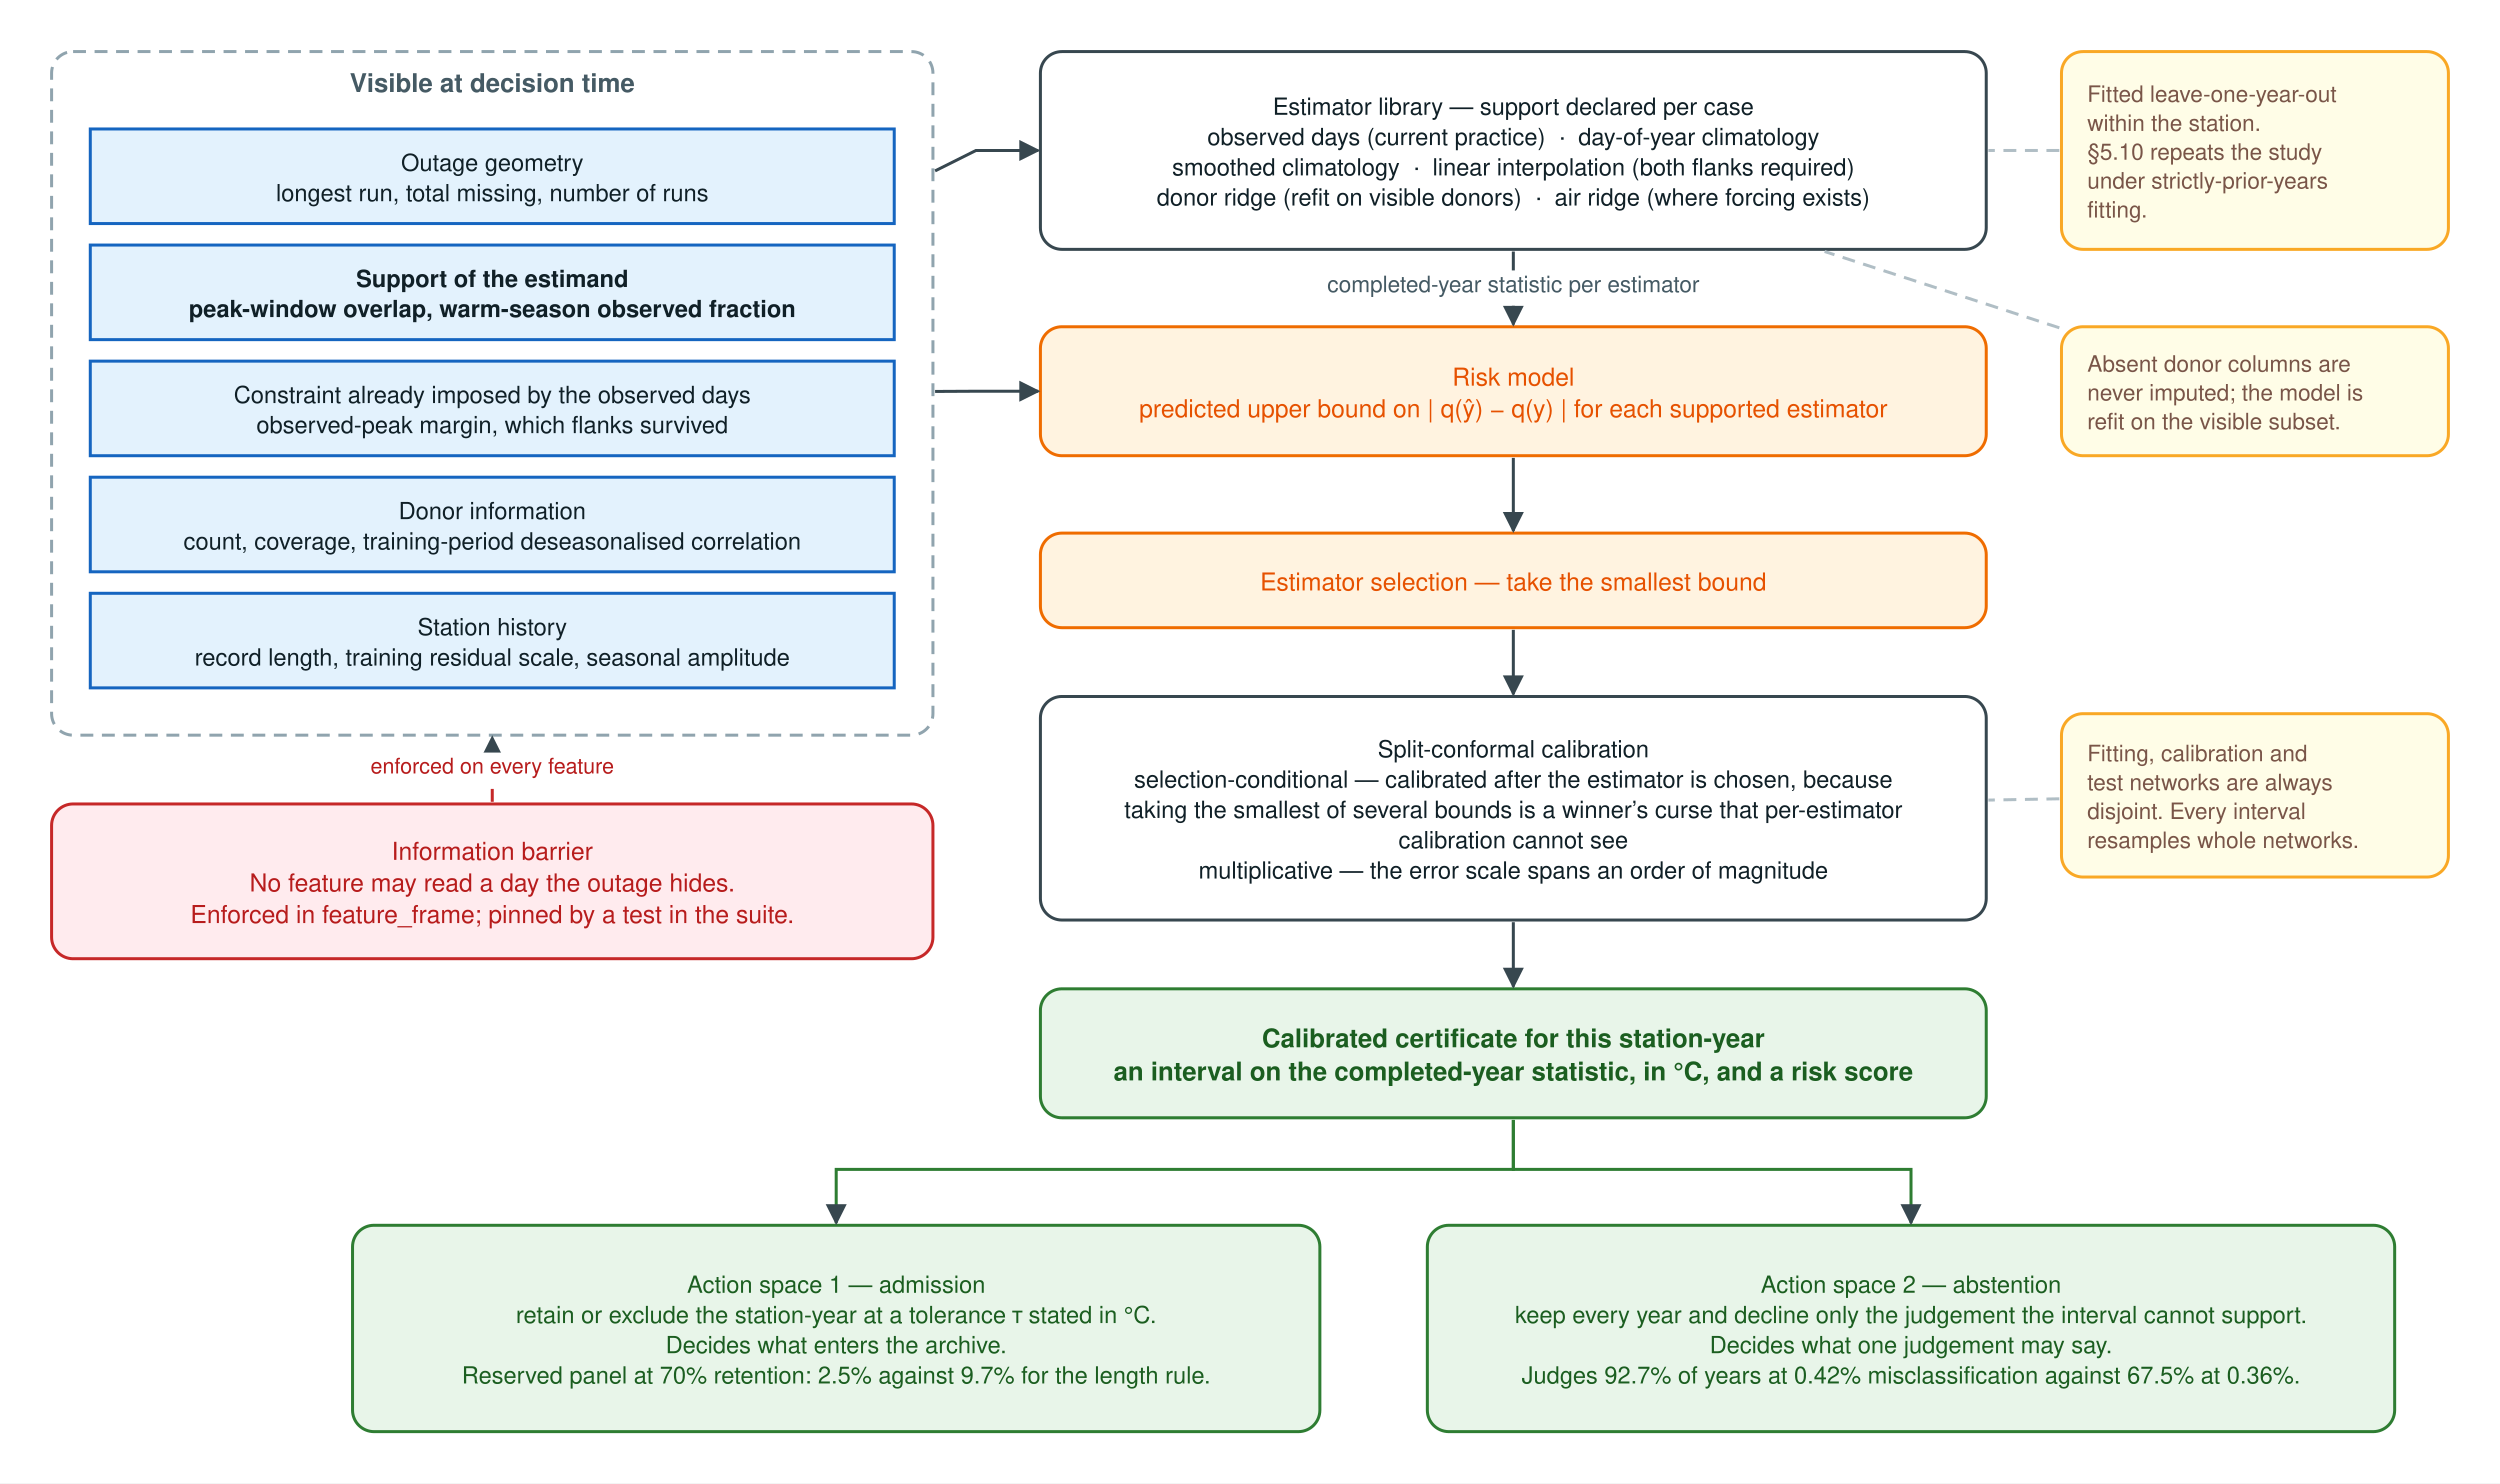
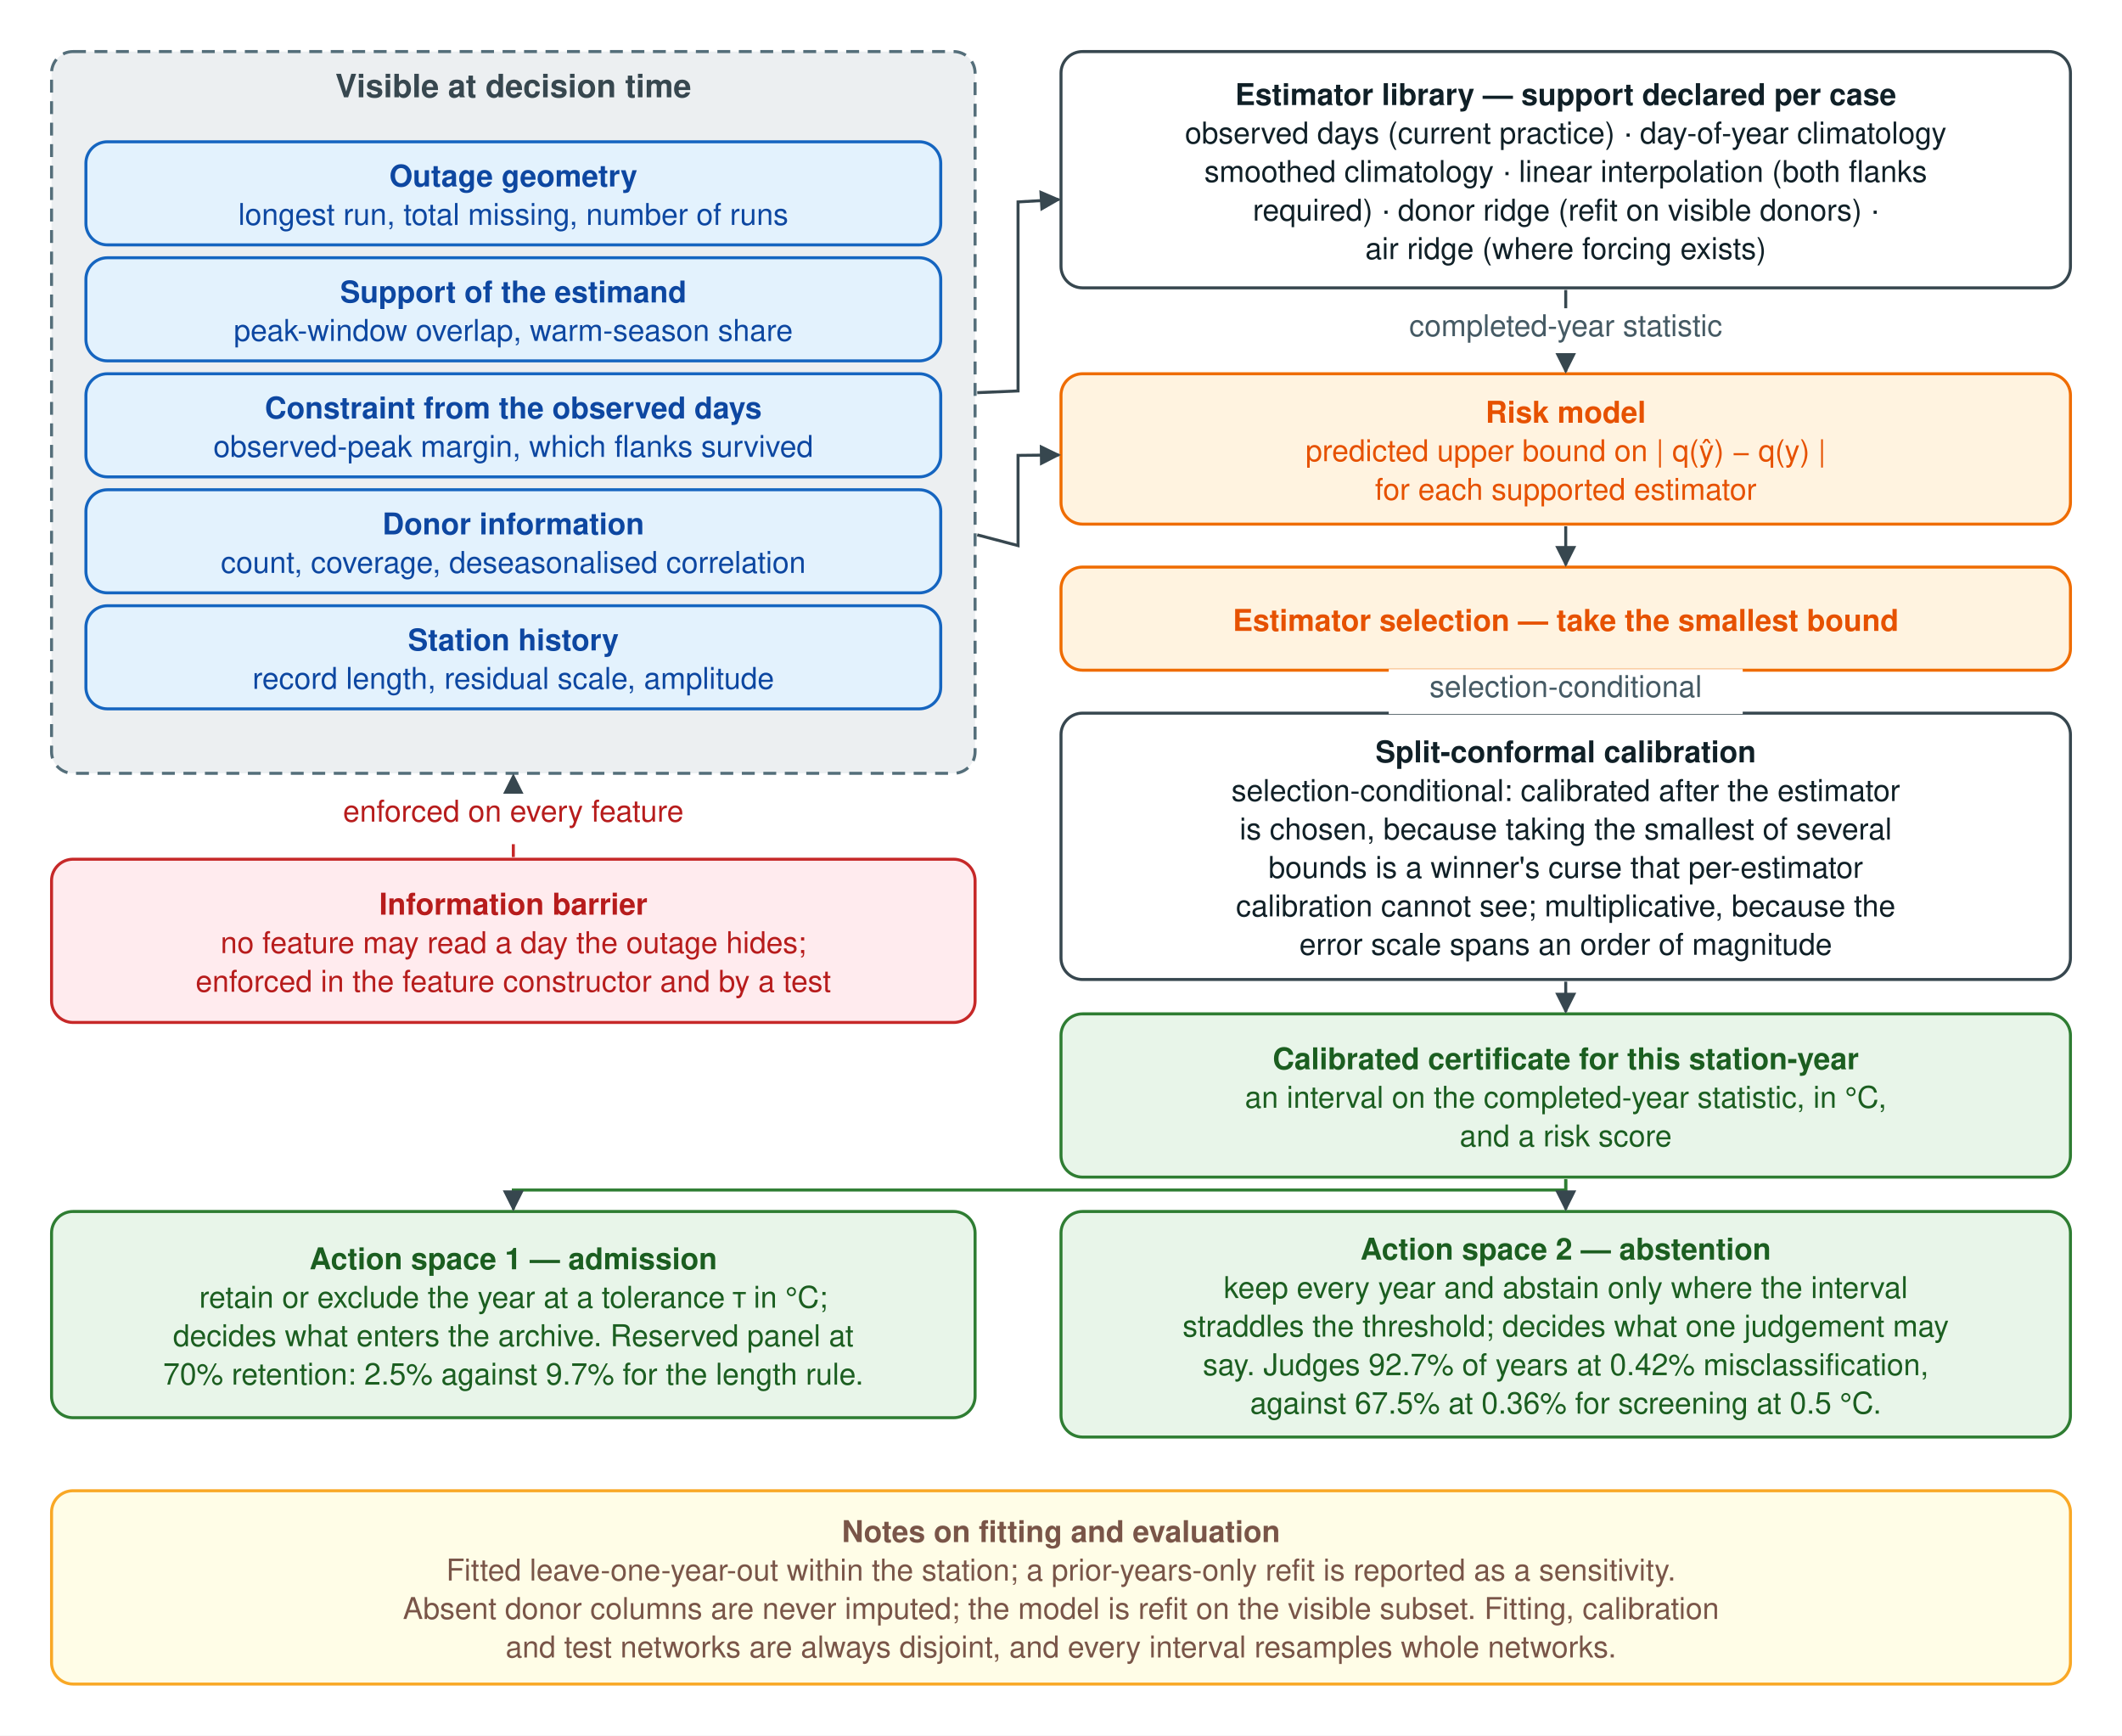
- <svg xmlns="http://www.w3.org/2000/svg" width="1163" height="690" viewBox="0 0 1163 690">
-   <rect width="1163" height="690" fill="#ffffff" />
+ <svg xmlns="http://www.w3.org/2000/svg" width="5.500in" height="4.498in" viewBox="0 0 988 808">
+   <rect width="988" height="808" fill="#ffffff" />
  <defs>
    <marker id="arrow" viewBox="0 0 10 10" refX="9" refY="5" markerWidth="7" markerHeight="7" orient="auto-start-reverse">
      <path d="M 0 0 L 10 5 L 0 10 z" fill="#37474f" />
    </marker>
    <marker id="arrowdim" viewBox="0 0 10 10" refX="9" refY="5" markerWidth="7" markerHeight="7" orient="auto-start-reverse">
      <path d="M 0 0 L 10 5 L 0 10 z" fill="#90a4ae" />
    </marker>
  </defs>
-   <g transform="translate(-16.0,-36.0)">
-     <rect x="40.0" y="60.0" width="410.0" height="318.0" rx="10" ry="10" fill="none" stroke="#90A4AE" stroke-width="1.4" stroke-dasharray="6 4" />
-     <text x="245.0" y="78.8" font-family="Helvetica, Arial, 'Liberation Sans', sans-serif" font-size="12.0" fill="#455A64" text-anchor="middle" font-weight="600" xml:space="preserve">Visible at decision time</text>
-     <rect x="500.0" y="360.0" width="440.0" height="104.0" rx="10" ry="10" fill="#FFFFFF" stroke="#37474F" stroke-width="1.4" />
-     <text x="720.0" y="388.3" font-family="Helvetica, Arial, 'Liberation Sans', sans-serif" font-size="11.0" fill="#102027" text-anchor="middle" xml:space="preserve">Split-conformal calibration</text>
-     <text x="720.0" y="402.4" font-family="Helvetica, Arial, 'Liberation Sans', sans-serif" font-size="11.0" fill="#102027" text-anchor="middle" xml:space="preserve">selection-conditional — calibrated after the estimator is chosen, because</text>
-     <text x="720.0" y="416.5" font-family="Helvetica, Arial, 'Liberation Sans', sans-serif" font-size="11.0" fill="#102027" text-anchor="middle" xml:space="preserve">taking the smallest of several bounds is a winner’s curse that per-estimator</text>
-     <text x="720.0" y="430.6" font-family="Helvetica, Arial, 'Liberation Sans', sans-serif" font-size="11.0" fill="#102027" text-anchor="middle" xml:space="preserve">calibration cannot see</text>
-     <text x="720.0" y="444.7" font-family="Helvetica, Arial, 'Liberation Sans', sans-serif" font-size="11.0" fill="#102027" text-anchor="middle" xml:space="preserve">multiplicative — the error scale spans an order of magnitude</text>
-     <rect x="180.0" y="606.0" width="450.0" height="96.0" rx="10" ry="10" fill="#E8F5E9" stroke="#2E7D32" stroke-width="1.4" />
-     <text x="405.0" y="637.4" font-family="Helvetica, Arial, 'Liberation Sans', sans-serif" font-size="11.0" fill="#1B5E20" text-anchor="middle" xml:space="preserve">Action space 1 — admission</text>
-     <text x="405.0" y="651.5" font-family="Helvetica, Arial, 'Liberation Sans', sans-serif" font-size="11.0" fill="#1B5E20" text-anchor="middle" xml:space="preserve">retain or exclude the station-year at a tolerance τ stated in °C.</text>
-     <text x="405.0" y="665.5" font-family="Helvetica, Arial, 'Liberation Sans', sans-serif" font-size="11.0" fill="#1B5E20" text-anchor="middle" xml:space="preserve">Decides what enters the archive.</text>
-     <text x="405.0" y="679.6" font-family="Helvetica, Arial, 'Liberation Sans', sans-serif" font-size="11.0" fill="#1B5E20" text-anchor="middle" xml:space="preserve">Reserved panel at 70% retention: 2.5% against 9.7% for the length rule.</text>
-     <rect x="680.0" y="606.0" width="450.0" height="96.0" rx="10" ry="10" fill="#E8F5E9" stroke="#2E7D32" stroke-width="1.4" />
-     <text x="905.0" y="637.4" font-family="Helvetica, Arial, 'Liberation Sans', sans-serif" font-size="11.0" fill="#1B5E20" text-anchor="middle" xml:space="preserve">Action space 2 — abstention</text>
-     <text x="905.0" y="651.5" font-family="Helvetica, Arial, 'Liberation Sans', sans-serif" font-size="11.0" fill="#1B5E20" text-anchor="middle" xml:space="preserve">keep every year and decline only the judgement the interval cannot support.</text>
-     <text x="905.0" y="665.5" font-family="Helvetica, Arial, 'Liberation Sans', sans-serif" font-size="11.0" fill="#1B5E20" text-anchor="middle" xml:space="preserve">Decides what one judgement may say.</text>
-     <text x="905.0" y="679.6" font-family="Helvetica, Arial, 'Liberation Sans', sans-serif" font-size="11.0" fill="#1B5E20" text-anchor="middle" xml:space="preserve">Judges 92.7% of years at 0.42% misclassification against 67.5% at 0.36%.</text>
-     <rect x="500.0" y="60.0" width="440.0" height="92.0" rx="10" ry="10" fill="#FFFFFF" stroke="#37474F" stroke-width="1.4" />
-     <text x="720.0" y="89.4" font-family="Helvetica, Arial, 'Liberation Sans', sans-serif" font-size="11.0" fill="#102027" text-anchor="middle" xml:space="preserve">Estimator library — support declared per case</text>
-     <text x="720.0" y="103.5" font-family="Helvetica, Arial, 'Liberation Sans', sans-serif" font-size="11.0" fill="#102027" text-anchor="middle" xml:space="preserve">observed days (current practice)  ·  day-of-year climatology</text>
-     <text x="720.0" y="117.6" font-family="Helvetica, Arial, 'Liberation Sans', sans-serif" font-size="11.0" fill="#102027" text-anchor="middle" xml:space="preserve">smoothed climatology  ·  linear interpolation (both flanks required)</text>
-     <text x="720.0" y="131.6" font-family="Helvetica, Arial, 'Liberation Sans', sans-serif" font-size="11.0" fill="#102027" text-anchor="middle" xml:space="preserve">donor ridge (refit on visible donors)  ·  air ridge (where forcing exists)</text>
-     <rect x="40.0" y="410.0" width="410.0" height="72.0" rx="10" ry="10" fill="#FFEBEE" stroke="#C62828" stroke-width="1.4" />
-     <text x="245.0" y="436.0" font-family="Helvetica, Arial, 'Liberation Sans', sans-serif" font-size="11.5" fill="#B71C1C" text-anchor="middle" xml:space="preserve">Information barrier</text>
-     <text x="245.0" y="450.7" font-family="Helvetica, Arial, 'Liberation Sans', sans-serif" font-size="11.5" fill="#B71C1C" text-anchor="middle" xml:space="preserve">No feature may read a day the outage hides.</text>
-     <text x="245.0" y="465.4" font-family="Helvetica, Arial, 'Liberation Sans', sans-serif" font-size="11.5" fill="#B71C1C" text-anchor="middle" xml:space="preserve">Enforced in feature_frame; pinned by a test in the suite.</text>
-     <rect x="500.0" y="188.0" width="440.0" height="60.0" rx="10" ry="10" fill="#FFF3E0" stroke="#EF6C00" stroke-width="1.4" />
-     <text x="720.0" y="215.4" font-family="Helvetica, Arial, 'Liberation Sans', sans-serif" font-size="11.5" fill="#E65100" text-anchor="middle" xml:space="preserve">Risk model</text>
-     <text x="720.0" y="230.1" font-family="Helvetica, Arial, 'Liberation Sans', sans-serif" font-size="11.5" fill="#E65100" text-anchor="middle" xml:space="preserve">predicted upper bound on | q(ŷ) − q(y) | for each supported estimator</text>
-     <rect x="500.0" y="496.0" width="440.0" height="60.0" rx="10" ry="10" fill="#E8F5E9" stroke="#2E7D32" stroke-width="1.4" />
-     <text x="720.0" y="523.2" font-family="Helvetica, Arial, 'Liberation Sans', sans-serif" font-size="12.0" fill="#1B5E20" text-anchor="middle" font-weight="600" xml:space="preserve">Calibrated certificate for this station-year</text>
-     <text x="720.0" y="538.6" font-family="Helvetica, Arial, 'Liberation Sans', sans-serif" font-size="12.0" fill="#1B5E20" text-anchor="middle" font-weight="600" xml:space="preserve">an interval on the completed-year statistic, in °C, and a risk score</text>
-     <rect x="500.0" y="284.0" width="440.0" height="44.0" rx="10" ry="10" fill="#FFF3E0" stroke="#EF6C00" stroke-width="1.4" />
-     <text x="720.0" y="310.7" font-family="Helvetica, Arial, 'Liberation Sans', sans-serif" font-size="11.5" fill="#E65100" text-anchor="middle" xml:space="preserve">Estimator selection — take the smallest bound</text>
-     <rect x="975.0" y="60.0" width="180.0" height="92.0" rx="10" ry="10" fill="#FFFDE7" stroke="#F9A825" stroke-width="1.4" />
-     <text x="987.0" y="83.4" font-family="Helvetica, Arial, 'Liberation Sans', sans-serif" font-size="10.5" fill="#795548" text-anchor="start" xml:space="preserve">Fitted leave-one-year-out</text>
-     <text x="987.0" y="96.9" font-family="Helvetica, Arial, 'Liberation Sans', sans-serif" font-size="10.5" fill="#795548" text-anchor="start" xml:space="preserve">within the station.</text>
-     <text x="987.0" y="110.3" font-family="Helvetica, Arial, 'Liberation Sans', sans-serif" font-size="10.5" fill="#795548" text-anchor="start" xml:space="preserve">§5.10 repeats the study</text>
-     <text x="987.0" y="123.7" font-family="Helvetica, Arial, 'Liberation Sans', sans-serif" font-size="10.5" fill="#795548" text-anchor="start" xml:space="preserve">under strictly-prior-years</text>
-     <text x="987.0" y="137.2" font-family="Helvetica, Arial, 'Liberation Sans', sans-serif" font-size="10.5" fill="#795548" text-anchor="start" xml:space="preserve">fitting.</text>
-     <rect x="58.0" y="96.0" width="374.0" height="44.0" rx="0" ry="0" fill="#E3F2FD" stroke="#1565C0" stroke-width="1.4" />
-     <text x="245.0" y="115.5" font-family="Helvetica, Arial, 'Liberation Sans', sans-serif" font-size="11.0" fill="#102027" text-anchor="middle" xml:space="preserve">Outage geometry</text>
-     <text x="245.0" y="129.6" font-family="Helvetica, Arial, 'Liberation Sans', sans-serif" font-size="11.0" fill="#102027" text-anchor="middle" xml:space="preserve">longest run, total missing, number of runs</text>
-     <rect x="58.0" y="150.0" width="374.0" height="44.0" rx="0" ry="0" fill="#E3F2FD" stroke="#1565C0" stroke-width="1.4" />
-     <text x="245.0" y="169.5" font-family="Helvetica, Arial, 'Liberation Sans', sans-serif" font-size="11.0" fill="#102027" text-anchor="middle" font-weight="600" xml:space="preserve">Support of the estimand</text>
-     <text x="245.0" y="183.5" font-family="Helvetica, Arial, 'Liberation Sans', sans-serif" font-size="11.0" fill="#102027" text-anchor="middle" font-weight="600" xml:space="preserve">peak-window overlap, warm-season observed fraction</text>
-     <rect x="58.0" y="204.0" width="374.0" height="44.0" rx="0" ry="0" fill="#E3F2FD" stroke="#1565C0" stroke-width="1.4" />
-     <text x="245.0" y="223.5" font-family="Helvetica, Arial, 'Liberation Sans', sans-serif" font-size="11.0" fill="#102027" text-anchor="middle" xml:space="preserve">Constraint already imposed by the observed days</text>
-     <text x="245.0" y="237.5" font-family="Helvetica, Arial, 'Liberation Sans', sans-serif" font-size="11.0" fill="#102027" text-anchor="middle" xml:space="preserve">observed-peak margin, which flanks survived</text>
-     <rect x="58.0" y="258.0" width="374.0" height="44.0" rx="0" ry="0" fill="#E3F2FD" stroke="#1565C0" stroke-width="1.4" />
-     <text x="245.0" y="277.5" font-family="Helvetica, Arial, 'Liberation Sans', sans-serif" font-size="11.0" fill="#102027" text-anchor="middle" xml:space="preserve">Donor information</text>
-     <text x="245.0" y="291.6" font-family="Helvetica, Arial, 'Liberation Sans', sans-serif" font-size="11.0" fill="#102027" text-anchor="middle" xml:space="preserve">count, coverage, training-period deseasonalised correlation</text>
-     <rect x="58.0" y="312.0" width="374.0" height="44.0" rx="0" ry="0" fill="#E3F2FD" stroke="#1565C0" stroke-width="1.4" />
-     <text x="245.0" y="331.5" font-family="Helvetica, Arial, 'Liberation Sans', sans-serif" font-size="11.0" fill="#102027" text-anchor="middle" xml:space="preserve">Station history</text>
-     <text x="245.0" y="345.6" font-family="Helvetica, Arial, 'Liberation Sans', sans-serif" font-size="11.0" fill="#102027" text-anchor="middle" xml:space="preserve">record length, training residual scale, seasonal amplitude</text>
-     <rect x="975.0" y="368.0" width="180.0" height="76.0" rx="10" ry="10" fill="#FFFDE7" stroke="#F9A825" stroke-width="1.4" />
-     <text x="987.0" y="390.1" font-family="Helvetica, Arial, 'Liberation Sans', sans-serif" font-size="10.5" fill="#795548" text-anchor="start" xml:space="preserve">Fitting, calibration and</text>
-     <text x="987.0" y="403.6" font-family="Helvetica, Arial, 'Liberation Sans', sans-serif" font-size="10.5" fill="#795548" text-anchor="start" xml:space="preserve">test networks are always</text>
-     <text x="987.0" y="417.0" font-family="Helvetica, Arial, 'Liberation Sans', sans-serif" font-size="10.5" fill="#795548" text-anchor="start" xml:space="preserve">disjoint. Every interval</text>
-     <text x="987.0" y="430.5" font-family="Helvetica, Arial, 'Liberation Sans', sans-serif" font-size="10.5" fill="#795548" text-anchor="start" xml:space="preserve">resamples whole networks.</text>
-     <rect x="975.0" y="188.0" width="180.0" height="60.0" rx="10" ry="10" fill="#FFFDE7" stroke="#F9A825" stroke-width="1.4" />
-     <text x="987.0" y="208.9" font-family="Helvetica, Arial, 'Liberation Sans', sans-serif" font-size="10.5" fill="#795548" text-anchor="start" xml:space="preserve">Absent donor columns are</text>
-     <text x="987.0" y="222.3" font-family="Helvetica, Arial, 'Liberation Sans', sans-serif" font-size="10.5" fill="#795548" text-anchor="start" xml:space="preserve">never imputed; the model is</text>
-     <text x="987.0" y="235.7" font-family="Helvetica, Arial, 'Liberation Sans', sans-serif" font-size="10.5" fill="#795548" text-anchor="start" xml:space="preserve">refit on the visible subset.</text>
-     <polyline points="451.0,115.5 470.0,106.0 499.0,106.0" fill="none" stroke="#37474F" stroke-width="1.4" marker-end="url(#arrow)" />
-     <polyline points="451.0,218.1 470.0,218.0 499.0,218.0" fill="none" stroke="#37474F" stroke-width="1.4" marker-end="url(#arrow)" />
-     <polyline points="245.0,409.0 245.0,379.0" fill="none" stroke="#C62828" stroke-width="1.4" stroke-dasharray="6 4" marker-end="url(#arrow)" />
-     <rect x="174.5" y="386.1" width="141.0" height="15.8" fill="#ffffff" stroke="none" />
-     <text x="245.0" y="395.8" font-family="Helvetica, Arial, 'Liberation Sans', sans-serif" font-size="10.0" fill="#B71C1C" text-anchor="middle" xml:space="preserve">enforced on every feature</text>
-     <polyline points="720.0,153.0 720.0,187.0" fill="none" stroke="#37474F" stroke-width="1.4" marker-end="url(#arrow)" />
-     <rect x="609.3" y="161.8" width="221.5" height="16.4" fill="#ffffff" stroke="none" />
-     <text x="720.0" y="171.9" font-family="Helvetica, Arial, 'Liberation Sans', sans-serif" font-size="10.5" fill="#455a64" text-anchor="middle" xml:space="preserve">completed-year statistic per estimator</text>
-     <polyline points="720.0,249.0 720.0,283.0" fill="none" stroke="#37474F" stroke-width="1.4" marker-end="url(#arrow)" />
-     <polyline points="720.0,329.0 720.0,359.0" fill="none" stroke="#37474F" stroke-width="1.4" marker-end="url(#arrow)" />
-     <polyline points="720.0,465.0 720.0,495.0" fill="none" stroke="#37474F" stroke-width="1.4" marker-end="url(#arrow)" />
-     <polyline points="720.0,557.0 720.0,580.0 405.0,580.0 405.0,605.0" fill="none" stroke="#2E7D32" stroke-width="1.4" marker-end="url(#arrow)" />
-     <polyline points="720.0,557.0 720.0,580.0 905.0,580.0 905.0,605.0" fill="none" stroke="#2E7D32" stroke-width="1.4" marker-end="url(#arrow)" />
-     <polyline points="974.0,106.0 941.0,106.0" fill="none" stroke="#B0BEC5" stroke-width="1.4" stroke-dasharray="6 4" />
-     <polyline points="974.0,188.5 864.8,153.0" fill="none" stroke="#B0BEC5" stroke-width="1.4" stroke-dasharray="6 4" />
-     <polyline points="974.0,407.6 941.0,408.2" fill="none" stroke="#B0BEC5" stroke-width="1.4" stroke-dasharray="6 4" />
+   <g transform="translate(4.0,4.0)">
+     <rect x="20.0" y="20.0" width="430.0" height="336.0" rx="10" ry="10" fill="#ECEFF1" stroke="#546E7A" stroke-width="1.4" stroke-dasharray="6 4" />
+     <text x="235.0" y="41.3" font-family="Helvetica, Arial, 'Liberation Sans', sans-serif" font-size="15.0" fill="#37474F" text-anchor="middle" font-weight="600" xml:space="preserve">Visible at decision time</text>
+     <rect x="20.0" y="690.0" width="940.0" height="90.0" rx="10" ry="10" fill="#FFFDE7" stroke="#F9A825" stroke-width="1.4" />
+     <text x="490.0" y="713.9" font-family="Helvetica, Arial, 'Liberation Sans', sans-serif" font-size="14.0" fill="#795548" text-anchor="middle" font-weight="600" xml:space="preserve">Notes on fitting and evaluation</text>
+     <text x="490.0" y="731.8" font-family="Helvetica, Arial, 'Liberation Sans', sans-serif" font-size="14.0" fill="#795548" text-anchor="middle" xml:space="preserve">Fitted leave-one-year-out within the station; a prior-years-only refit is reported as a sensitivity.</text>
+     <text x="490.0" y="749.7" font-family="Helvetica, Arial, 'Liberation Sans', sans-serif" font-size="14.0" fill="#795548" text-anchor="middle" xml:space="preserve">Absent donor columns are never imputed; the model is refit on the visible subset. Fitting, calibration</text>
+     <text x="490.0" y="767.6" font-family="Helvetica, Arial, 'Liberation Sans', sans-serif" font-size="14.0" fill="#795548" text-anchor="middle" xml:space="preserve">and test networks are always disjoint, and every interval resamples whole networks.</text>
+     <rect x="490.0" y="328.0" width="470.0" height="124.0" rx="10" ry="10" fill="#FFFFFF" stroke="#37474F" stroke-width="1.4" />
+     <text x="725.0" y="350.9" font-family="Helvetica, Arial, 'Liberation Sans', sans-serif" font-size="14.0" fill="#102027" text-anchor="middle" font-weight="600" xml:space="preserve">Split-conformal calibration</text>
+     <text x="725.0" y="368.9" font-family="Helvetica, Arial, 'Liberation Sans', sans-serif" font-size="14.0" fill="#102027" text-anchor="middle" xml:space="preserve">selection-conditional: calibrated after the estimator</text>
+     <text x="725.0" y="386.8" font-family="Helvetica, Arial, 'Liberation Sans', sans-serif" font-size="14.0" fill="#102027" text-anchor="middle" xml:space="preserve">is chosen, because taking the smallest of several</text>
+     <text x="725.0" y="404.7" font-family="Helvetica, Arial, 'Liberation Sans', sans-serif" font-size="14.0" fill="#102027" text-anchor="middle" xml:space="preserve">bounds is a winner's curse that per-estimator</text>
+     <text x="725.0" y="422.6" font-family="Helvetica, Arial, 'Liberation Sans', sans-serif" font-size="14.0" fill="#102027" text-anchor="middle" xml:space="preserve">calibration cannot see; multiplicative, because the</text>
+     <text x="725.0" y="440.5" font-family="Helvetica, Arial, 'Liberation Sans', sans-serif" font-size="14.0" fill="#102027" text-anchor="middle" xml:space="preserve">error scale spans an order of magnitude</text>
+     <rect x="490.0" y="20.0" width="470.0" height="110.0" rx="10" ry="10" fill="#FFFFFF" stroke="#37474F" stroke-width="1.4" />
+     <text x="725.0" y="44.9" font-family="Helvetica, Arial, 'Liberation Sans', sans-serif" font-size="14.0" fill="#102027" text-anchor="middle" font-weight="600" xml:space="preserve">Estimator library — support declared per case</text>
+     <text x="725.0" y="62.8" font-family="Helvetica, Arial, 'Liberation Sans', sans-serif" font-size="14.0" fill="#102027" text-anchor="middle" xml:space="preserve">observed days (current practice) · day-of-year climatology</text>
+     <text x="725.0" y="80.7" font-family="Helvetica, Arial, 'Liberation Sans', sans-serif" font-size="14.0" fill="#102027" text-anchor="middle" xml:space="preserve">smoothed climatology · linear interpolation (both flanks</text>
+     <text x="725.0" y="98.7" font-family="Helvetica, Arial, 'Liberation Sans', sans-serif" font-size="14.0" fill="#102027" text-anchor="middle" xml:space="preserve">required) · donor ridge (refit on visible donors) ·</text>
+     <text x="725.0" y="116.6" font-family="Helvetica, Arial, 'Liberation Sans', sans-serif" font-size="14.0" fill="#102027" text-anchor="middle" xml:space="preserve">air ridge (where forcing exists)</text>
+     <rect x="490.0" y="560.0" width="470.0" height="105.0" rx="10" ry="10" fill="#E8F5E9" stroke="#2E7D32" stroke-width="1.4" />
+     <text x="725.0" y="582.4" font-family="Helvetica, Arial, 'Liberation Sans', sans-serif" font-size="14.0" fill="#1B5E20" text-anchor="middle" font-weight="600" xml:space="preserve">Action space 2 — abstention</text>
+     <text x="725.0" y="600.3" font-family="Helvetica, Arial, 'Liberation Sans', sans-serif" font-size="14.0" fill="#1B5E20" text-anchor="middle" xml:space="preserve">keep every year and abstain only where the interval</text>
+     <text x="725.0" y="618.2" font-family="Helvetica, Arial, 'Liberation Sans', sans-serif" font-size="14.0" fill="#1B5E20" text-anchor="middle" xml:space="preserve">straddles the threshold; decides what one judgement may</text>
+     <text x="725.0" y="636.2" font-family="Helvetica, Arial, 'Liberation Sans', sans-serif" font-size="14.0" fill="#1B5E20" text-anchor="middle" xml:space="preserve">say. Judges 92.7% of years at 0.42% misclassification,</text>
+     <text x="725.0" y="654.1" font-family="Helvetica, Arial, 'Liberation Sans', sans-serif" font-size="14.0" fill="#1B5E20" text-anchor="middle" xml:space="preserve">against 67.5% at 0.36% for screening at 0.5 °C.</text>
+     <rect x="20.0" y="560.0" width="430.0" height="96.0" rx="10" ry="10" fill="#E8F5E9" stroke="#2E7D32" stroke-width="1.4" />
+     <text x="235.0" y="586.9" font-family="Helvetica, Arial, 'Liberation Sans', sans-serif" font-size="14.0" fill="#1B5E20" text-anchor="middle" font-weight="600" xml:space="preserve">Action space 1 — admission</text>
+     <text x="235.0" y="604.8" font-family="Helvetica, Arial, 'Liberation Sans', sans-serif" font-size="14.0" fill="#1B5E20" text-anchor="middle" xml:space="preserve">retain or exclude the year at a tolerance τ in °C;</text>
+     <text x="235.0" y="622.7" font-family="Helvetica, Arial, 'Liberation Sans', sans-serif" font-size="14.0" fill="#1B5E20" text-anchor="middle" xml:space="preserve">decides what enters the archive. Reserved panel at</text>
+     <text x="235.0" y="640.6" font-family="Helvetica, Arial, 'Liberation Sans', sans-serif" font-size="14.0" fill="#1B5E20" text-anchor="middle" xml:space="preserve">70% retention: 2.5% against 9.7% for the length rule.</text>
+     <rect x="490.0" y="468.0" width="470.0" height="76.0" rx="10" ry="10" fill="#E8F5E9" stroke="#2E7D32" stroke-width="1.4" />
+     <text x="725.0" y="493.8" font-family="Helvetica, Arial, 'Liberation Sans', sans-serif" font-size="14.0" fill="#1B5E20" text-anchor="middle" font-weight="600" xml:space="preserve">Calibrated certificate for this station-year</text>
+     <text x="725.0" y="511.7" font-family="Helvetica, Arial, 'Liberation Sans', sans-serif" font-size="14.0" fill="#1B5E20" text-anchor="middle" xml:space="preserve">an interval on the completed-year statistic, in °C,</text>
+     <text x="725.0" y="529.7" font-family="Helvetica, Arial, 'Liberation Sans', sans-serif" font-size="14.0" fill="#1B5E20" text-anchor="middle" xml:space="preserve">and a risk score</text>
+     <rect x="490.0" y="170.0" width="470.0" height="70.0" rx="10" ry="10" fill="#FFF3E0" stroke="#EF6C00" stroke-width="1.4" />
+     <text x="725.0" y="192.8" font-family="Helvetica, Arial, 'Liberation Sans', sans-serif" font-size="14.0" fill="#E65100" text-anchor="middle" font-weight="600" xml:space="preserve">Risk model</text>
+     <text x="725.0" y="210.7" font-family="Helvetica, Arial, 'Liberation Sans', sans-serif" font-size="14.0" fill="#E65100" text-anchor="middle" xml:space="preserve">predicted upper bound on | q(ŷ) − q(y) |</text>
+     <text x="725.0" y="228.7" font-family="Helvetica, Arial, 'Liberation Sans', sans-serif" font-size="14.0" fill="#E65100" text-anchor="middle" xml:space="preserve">for each supported estimator</text>
+     <rect x="20.0" y="396.0" width="430.0" height="76.0" rx="10" ry="10" fill="#FFEBEE" stroke="#C62828" stroke-width="1.4" />
+     <text x="235.0" y="421.8" font-family="Helvetica, Arial, 'Liberation Sans', sans-serif" font-size="14.0" fill="#B71C1C" text-anchor="middle" font-weight="600" xml:space="preserve">Information barrier</text>
+     <text x="235.0" y="439.7" font-family="Helvetica, Arial, 'Liberation Sans', sans-serif" font-size="14.0" fill="#B71C1C" text-anchor="middle" xml:space="preserve">no feature may read a day the outage hides;</text>
+     <text x="235.0" y="457.7" font-family="Helvetica, Arial, 'Liberation Sans', sans-serif" font-size="14.0" fill="#B71C1C" text-anchor="middle" xml:space="preserve">enforced in the feature constructor and by a test</text>
+     <rect x="490.0" y="260.0" width="470.0" height="48.0" rx="10" ry="10" fill="#FFF3E0" stroke="#EF6C00" stroke-width="1.4" />
+     <text x="725.0" y="289.7" font-family="Helvetica, Arial, 'Liberation Sans', sans-serif" font-size="14.0" fill="#E65100" text-anchor="middle" font-weight="600" xml:space="preserve">Estimator selection — take the smallest bound</text>
+     <rect x="36.0" y="62.0" width="398.0" height="48.0" rx="10" ry="10" fill="#E3F2FD" stroke="#1565C0" stroke-width="1.4" />
+     <text x="235.0" y="82.8" font-family="Helvetica, Arial, 'Liberation Sans', sans-serif" font-size="14.0" fill="#0D47A1" text-anchor="middle" font-weight="600" xml:space="preserve">Outage geometry</text>
+     <text x="235.0" y="100.7" font-family="Helvetica, Arial, 'Liberation Sans', sans-serif" font-size="14.0" fill="#0D47A1" text-anchor="middle" xml:space="preserve">longest run, total missing, number of runs</text>
+     <rect x="36.0" y="116.0" width="398.0" height="48.0" rx="10" ry="10" fill="#E3F2FD" stroke="#1565C0" stroke-width="1.4" />
+     <text x="235.0" y="136.8" font-family="Helvetica, Arial, 'Liberation Sans', sans-serif" font-size="14.0" fill="#0D47A1" text-anchor="middle" font-weight="600" xml:space="preserve">Support of the estimand</text>
+     <text x="235.0" y="154.7" font-family="Helvetica, Arial, 'Liberation Sans', sans-serif" font-size="14.0" fill="#0D47A1" text-anchor="middle" xml:space="preserve">peak-window overlap, warm-season share</text>
+     <rect x="36.0" y="170.0" width="398.0" height="48.0" rx="10" ry="10" fill="#E3F2FD" stroke="#1565C0" stroke-width="1.4" />
+     <text x="235.0" y="190.8" font-family="Helvetica, Arial, 'Liberation Sans', sans-serif" font-size="14.0" fill="#0D47A1" text-anchor="middle" font-weight="600" xml:space="preserve">Constraint from the observed days</text>
+     <text x="235.0" y="208.7" font-family="Helvetica, Arial, 'Liberation Sans', sans-serif" font-size="14.0" fill="#0D47A1" text-anchor="middle" xml:space="preserve">observed-peak margin, which flanks survived</text>
+     <rect x="36.0" y="224.0" width="398.0" height="48.0" rx="10" ry="10" fill="#E3F2FD" stroke="#1565C0" stroke-width="1.4" />
+     <text x="235.0" y="244.8" font-family="Helvetica, Arial, 'Liberation Sans', sans-serif" font-size="14.0" fill="#0D47A1" text-anchor="middle" font-weight="600" xml:space="preserve">Donor information</text>
+     <text x="235.0" y="262.7" font-family="Helvetica, Arial, 'Liberation Sans', sans-serif" font-size="14.0" fill="#0D47A1" text-anchor="middle" xml:space="preserve">count, coverage, deseasonalised correlation</text>
+     <rect x="36.0" y="278.0" width="398.0" height="48.0" rx="10" ry="10" fill="#E3F2FD" stroke="#1565C0" stroke-width="1.4" />
+     <text x="235.0" y="298.8" font-family="Helvetica, Arial, 'Liberation Sans', sans-serif" font-size="14.0" fill="#0D47A1" text-anchor="middle" font-weight="600" xml:space="preserve">Station history</text>
+     <text x="235.0" y="316.7" font-family="Helvetica, Arial, 'Liberation Sans', sans-serif" font-size="14.0" fill="#0D47A1" text-anchor="middle" xml:space="preserve">record length, residual scale, amplitude</text>
+     <polyline points="235.0,395.0 235.0,357.0" fill="none" stroke="#C62828" stroke-width="1.4" stroke-dasharray="6 4" marker-end="url(#arrow)" />
+     <rect x="137.5" y="365.5" width="195.0" height="20.9" fill="#ffffff" stroke="none" />
+     <text x="235.0" y="378.5" font-family="Helvetica, Arial, 'Liberation Sans', sans-serif" font-size="14.0" fill="#B71C1C" text-anchor="middle" xml:space="preserve">enforced on every feature</text>
+     <polyline points="451.0,178.8 470.0,178.0 470.0,90.0 489.0,88.9" fill="none" stroke="#37474F" stroke-width="1.4" marker-end="url(#arrow)" />
+     <polyline points="451.0,245.0 470.0,250.0 470.0,208.0 489.0,207.8" fill="none" stroke="#37474F" stroke-width="1.4" marker-end="url(#arrow)" />
+     <polyline points="725.0,131.0 725.0,169.0" fill="none" stroke="#37474F" stroke-width="1.4" marker-end="url(#arrow)" />
+     <rect x="631.3" y="139.5" width="187.4" height="20.9" fill="#ffffff" stroke="none" />
+     <text x="725.0" y="152.5" font-family="Helvetica, Arial, 'Liberation Sans', sans-serif" font-size="14.0" fill="#455a64" text-anchor="middle" xml:space="preserve">completed-year statistic</text>
+     <polyline points="725.0,241.0 725.0,259.0" fill="none" stroke="#37474F" stroke-width="1.4" marker-end="url(#arrow)" />
+     <polyline points="725.0,309.0 725.0,327.0" fill="none" stroke="#37474F" stroke-width="1.4" marker-end="url(#arrow)" />
+     <rect x="642.6" y="307.5" width="164.8" height="20.9" fill="#ffffff" stroke="none" />
+     <text x="725.0" y="320.5" font-family="Helvetica, Arial, 'Liberation Sans', sans-serif" font-size="14.0" fill="#455a64" text-anchor="middle" xml:space="preserve">selection-conditional</text>
+     <polyline points="725.0,453.0 725.0,467.0" fill="none" stroke="#37474F" stroke-width="1.4" marker-end="url(#arrow)" />
+     <polyline points="725.0,545.0 725.0,550.0 235.0,550.0 235.0,559.0" fill="none" stroke="#2E7D32" stroke-width="1.4" marker-end="url(#arrow)" />
+     <polyline points="725.0,545.0 725.0,559.0" fill="none" stroke="#2E7D32" stroke-width="1.4" marker-end="url(#arrow)" />
  </g>
</svg>
